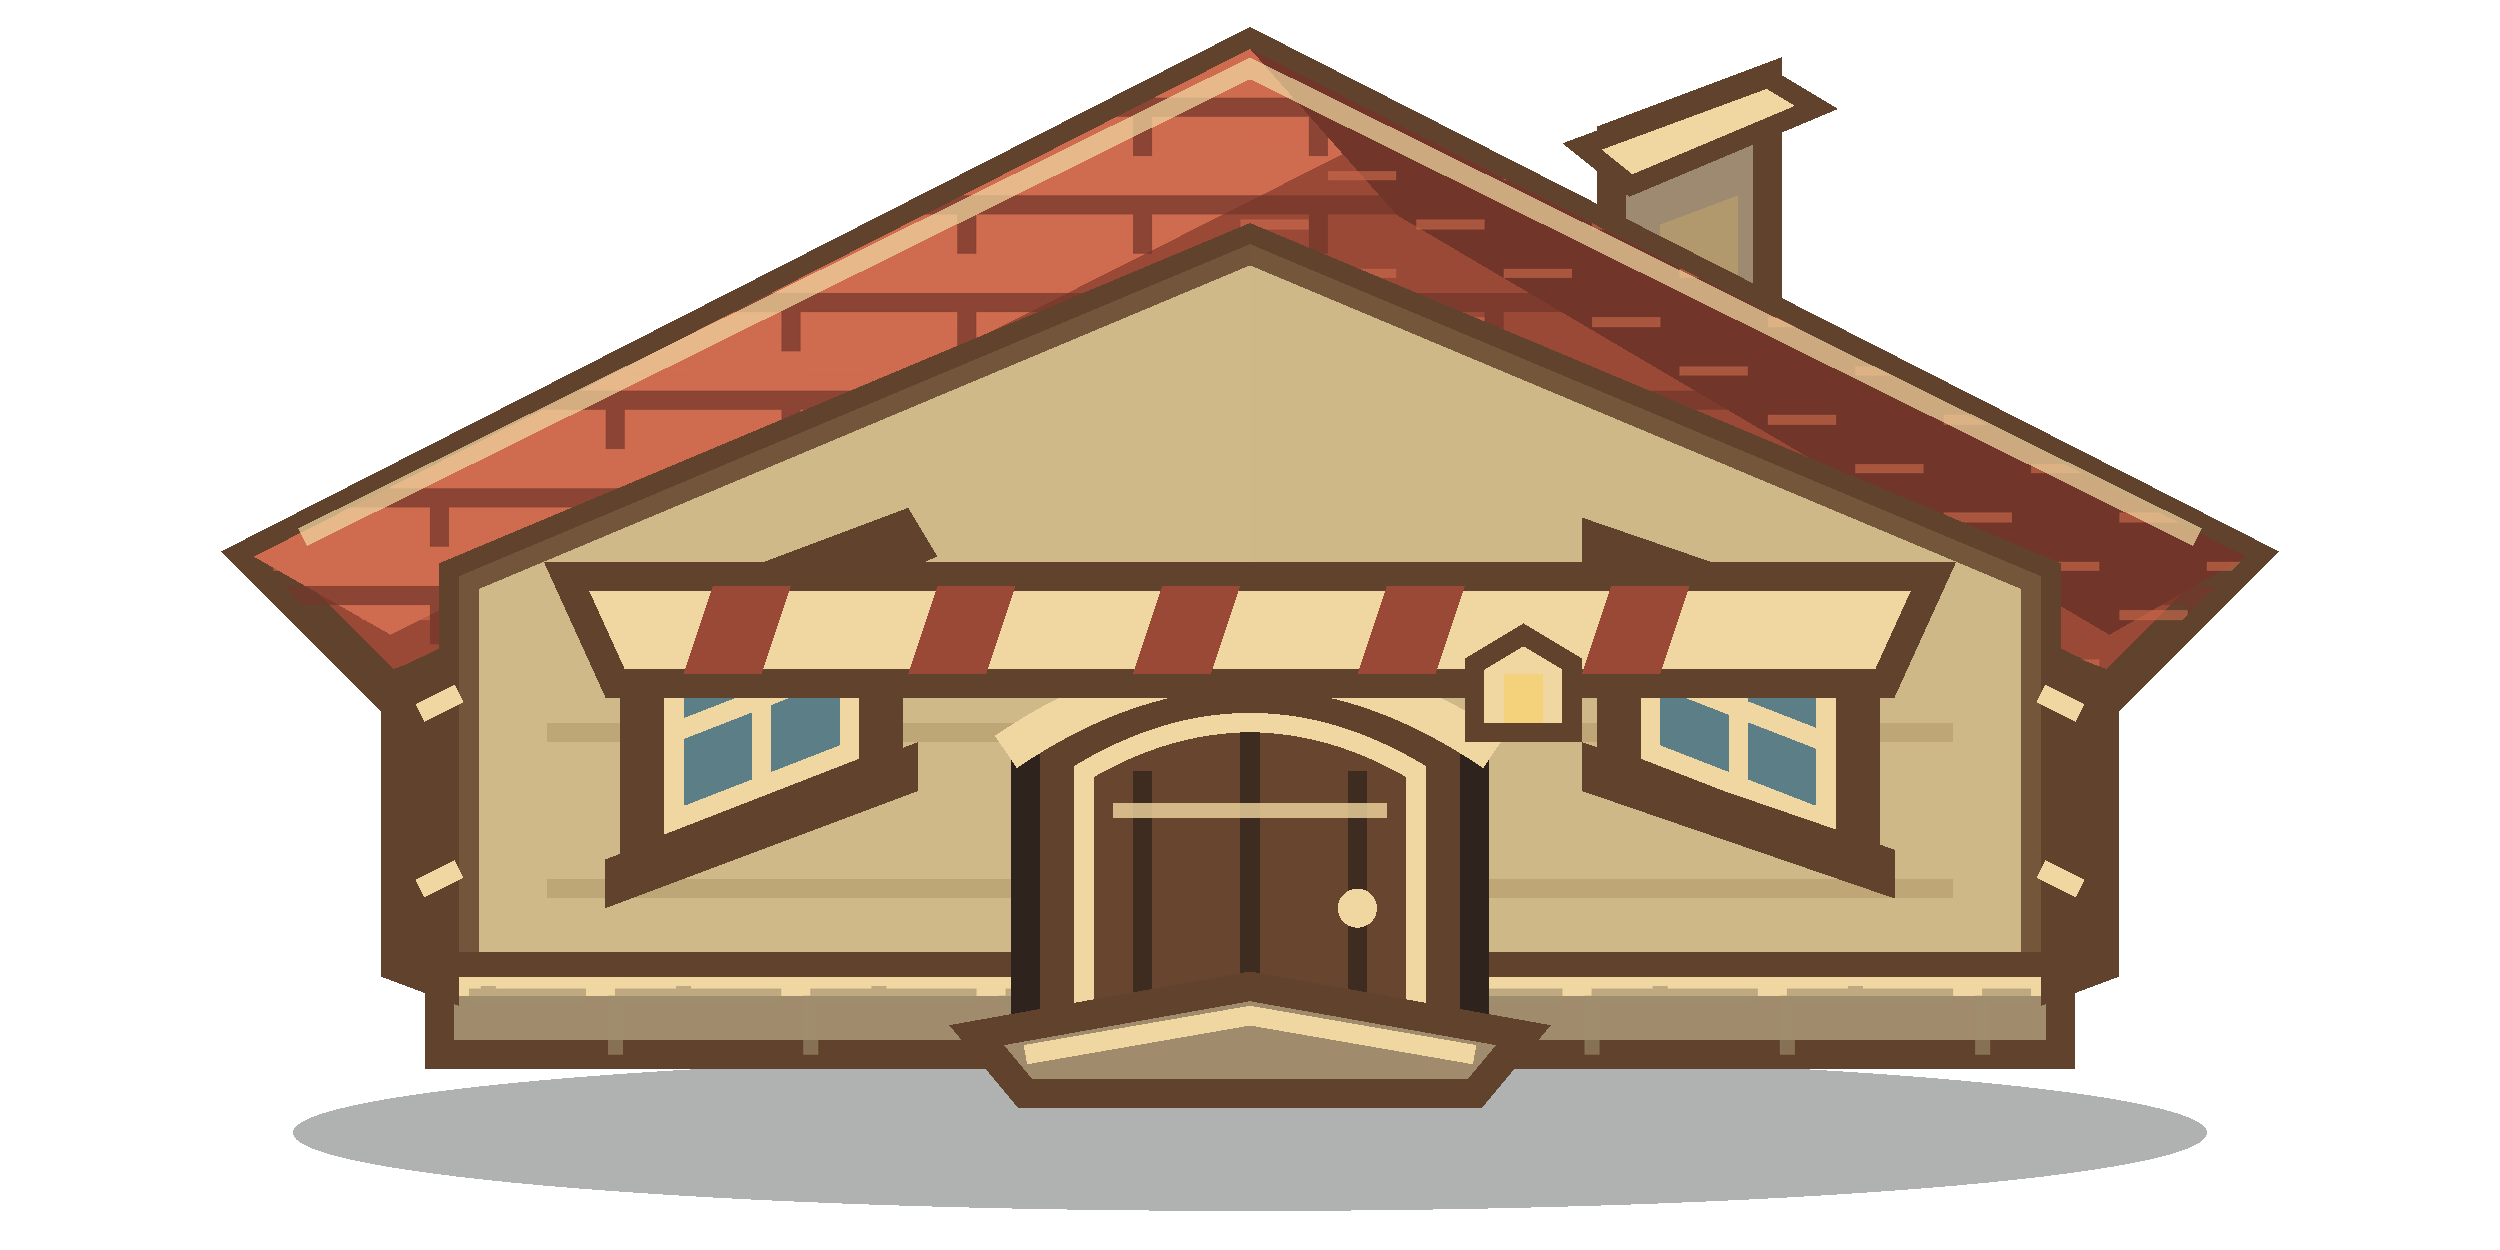
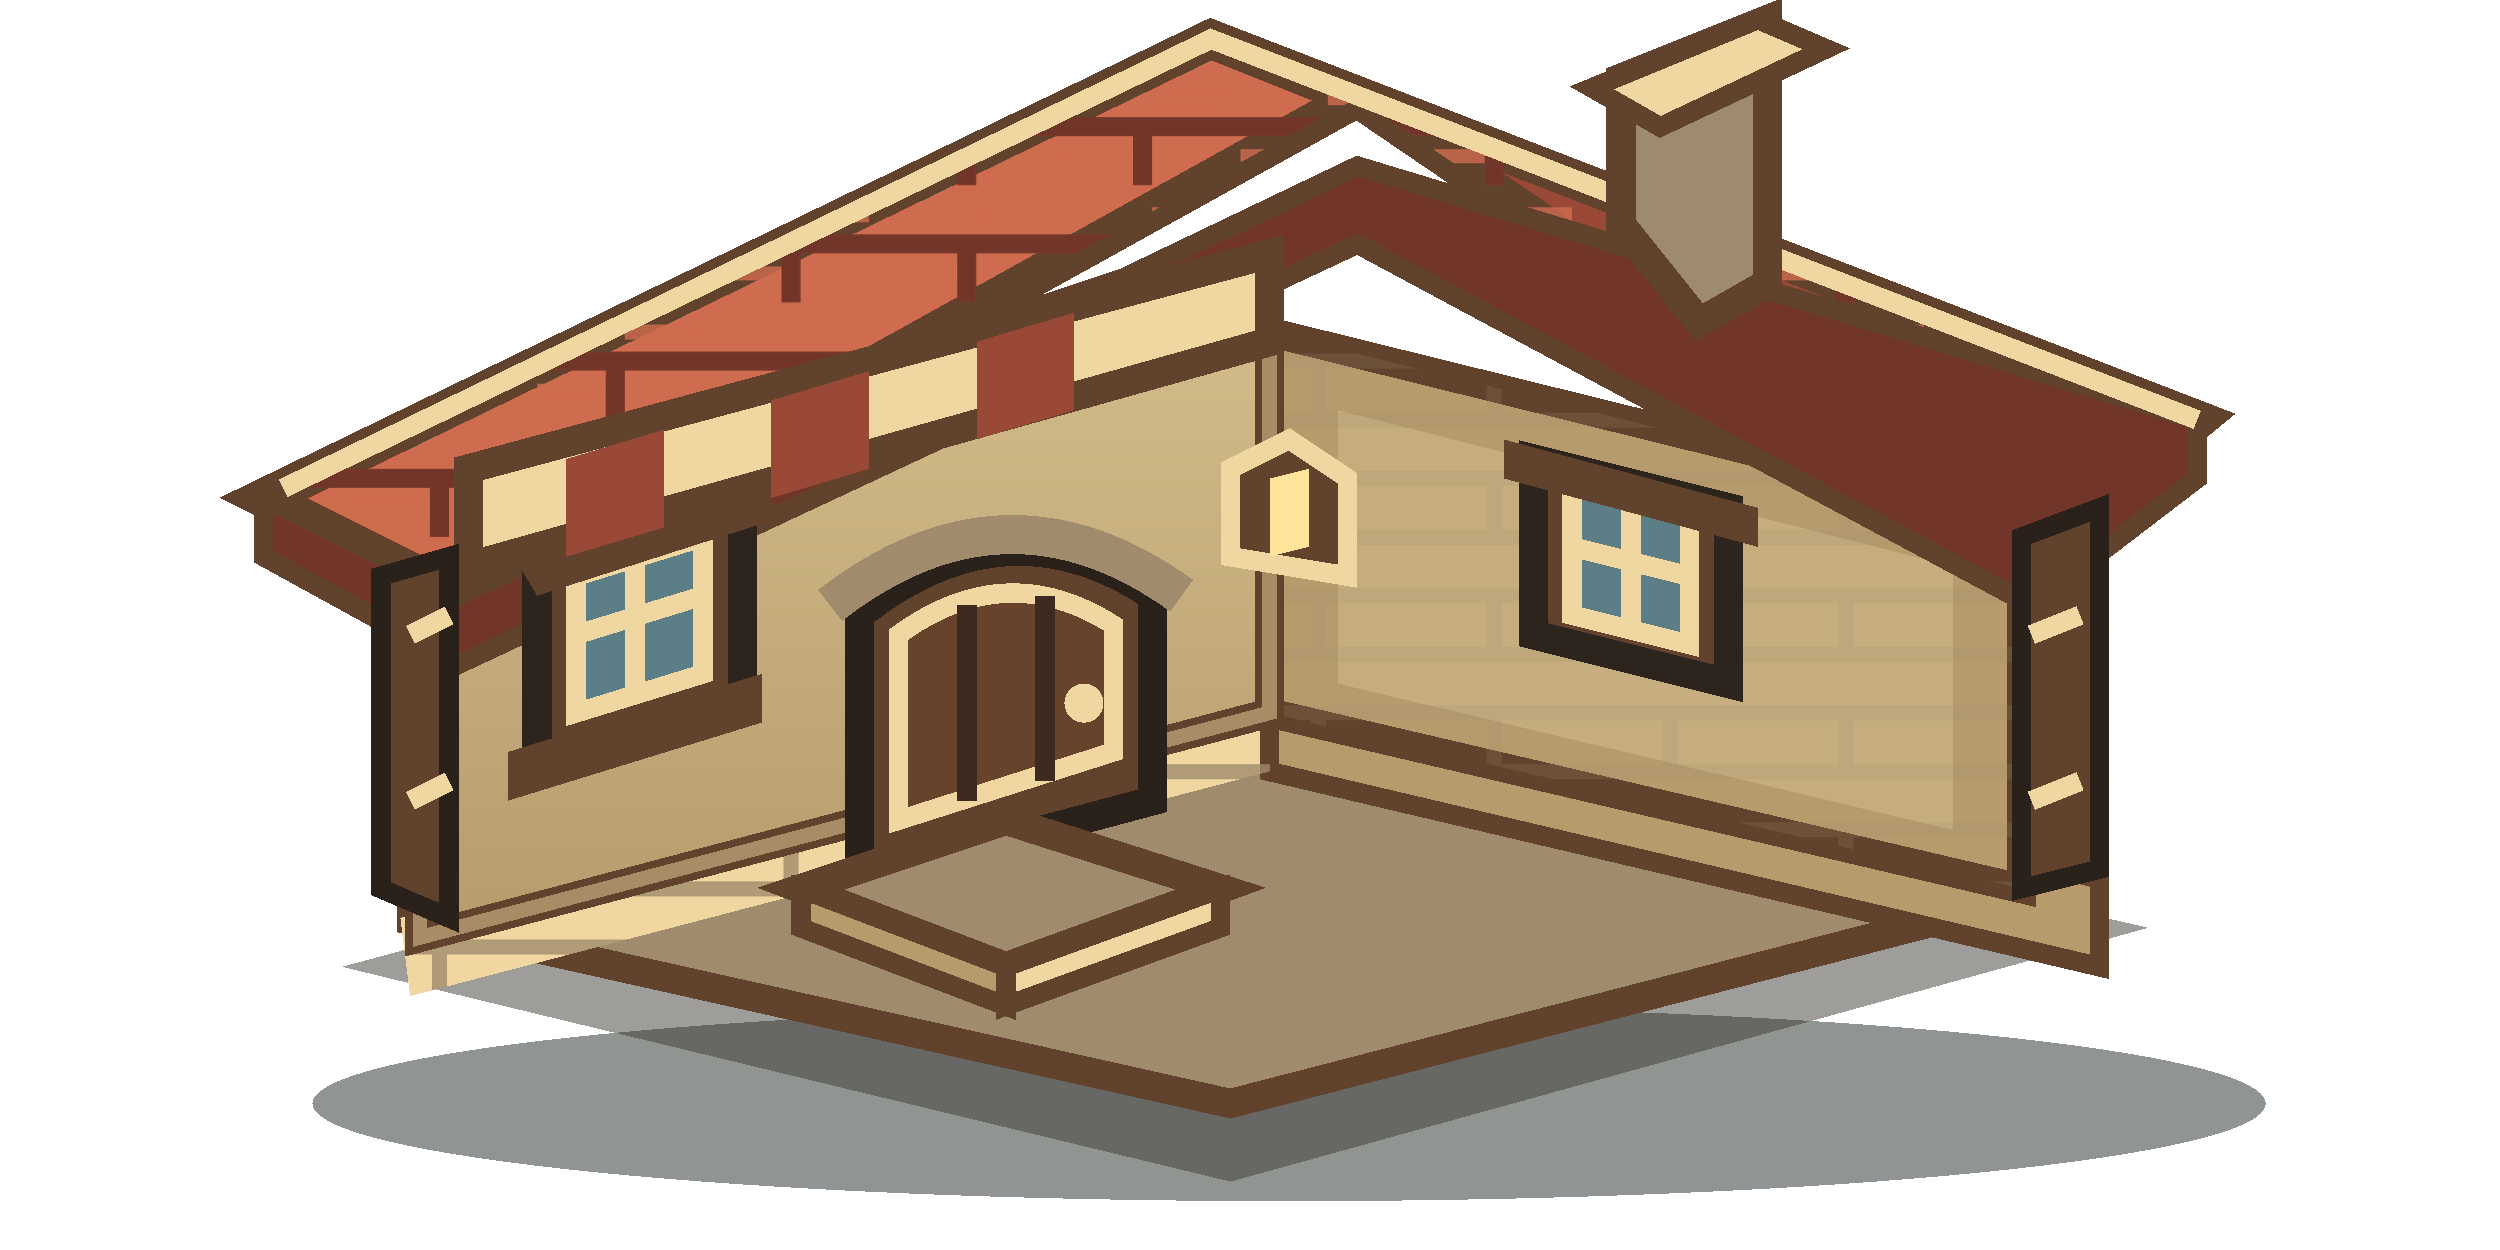
<svg xmlns="http://www.w3.org/2000/svg" viewBox="0 0 256 128" shape-rendering="crispEdges">
  <defs>
-     <pattern id="roofTiles" width="18" height="10" patternUnits="userSpaceOnUse">
-       <path d="M0 1H18M9 1V6" stroke="#713629" stroke-width="2" opacity=".72" />
-       <path d="M1 3H8M10 8H17" stroke="#cf6b4f" stroke-width="1" opacity=".6" />
+     <linearGradient id="front" x1="0" y1="0" x2="0" y2="1">
+       <stop stop-color="#d6c08e" />
+       <stop offset="1" stop-color="#b69c6d" />
+     </linearGradient>
+     <pattern id="tiles" width="18" height="12" patternUnits="userSpaceOnUse">
+       <path d="M0 1H18M9 1V7" stroke="#713629" stroke-width="2" />
+       <path d="M1 4H8M10 10H17" stroke="#cf6b4f" stroke-width="1.5" opacity=".8" />
    </pattern>
-     <pattern id="stones" width="20" height="12" patternUnits="userSpaceOnUse">
-       <path d="M0 1H20M10 1V6M3 6H20M3 6V12" fill="none" stroke="#a08c6c" stroke-width="1.5" opacity=".68" />
+     <pattern id="block" width="18" height="12" patternUnits="userSpaceOnUse">
+       <path d="M0 1H18M9 1V7M0 7H18" stroke="#a08c6c" stroke-width="1.5" opacity=".8" />
    </pattern>
  </defs>
-   <ellipse cx="128" cy="116" rx="98" ry="8" fill="#202a23" opacity=".36" />
-   <path d="M165 35V14L181 8V43Z" fill="#9e8a70" stroke="#61432d" stroke-width="3" />
-   <path d="M162 15 181 8 186 11 167 19Z" fill="#f0d6a0" stroke="#61432d" stroke-width="2" />
-   <path d="M170 23 178 20V31L170 34Z" fill="#b69c6d" opacity=".8" />
-   <path d="M26 57 128 5 230 57 216 71 128 29 40 71Z" fill="#9b4937" stroke="#61432d" stroke-width="4" />
-   <path d="M26 57 128 5 143 13 40 65Z" fill="#cf6b4f" />
-   <path d="M128 5 230 57 216 65 143 22Z" fill="#713629" />
-   <path d="M26 57 128 5 230 57 216 71 128 29 40 71Z" fill="url(#roofTiles)" />
-   <path d="M31 55 128 7 225 55" fill="none" stroke="#f0d6a0" stroke-width="2" opacity=".72" />
-   <path d="M47 59 128 25 209 59 209 105 47 105Z" fill="#d6c08e" stroke="#61432d" stroke-width="4" />
-   <path d="M47 59 128 25 128 105 47 105Z" fill="#b69c6d" opacity=".2" />
-   <path d="M128 25 209 59 209 105 128 105Z" fill="#b69c6d" opacity=".22" />
-   <path d="M45 99 128 99 211 99 211 108 45 108Z" fill="#a08c6c" stroke="#61432d" stroke-width="3" />
-   <path d="M46 101H210" stroke="#f0d6a0" stroke-width="2" />
-   <path d="M48 101 128 101 208 101 208 108 48 108Z" fill="url(#stones)" opacity=".9" />
-   <path d="M56 75H200M56 91H200" stroke="#b69c6d" stroke-width="2" opacity=".65" />
-   <path d="M65 66 91 56 91 79 65 89Z" fill="#61432d" stroke="#61432d" stroke-width="3" />
-   <path d="M69 67 87 60 87 77 69 84Z" fill="#5c7f87" stroke="#f0d6a0" stroke-width="2" />
-   <path d="M78 63V80M69 75 87 68" stroke="#f0d6a0" stroke-width="2" />
-   <path d="M61 64 93 52 96 57 64 70Z" fill="#61432d" />
-   <path d="M62 88 94 76 94 81 62 93Z" fill="#61432d" />
-   <path d="M165 56 191 66 191 89 165 79Z" fill="#61432d" stroke="#61432d" stroke-width="3" />
-   <path d="M169 60 187 67 187 84 169 77Z" fill="#5c7f87" stroke="#f0d6a0" stroke-width="2" />
-   <path d="M178 64V80M169 69 187 76" stroke="#f0d6a0" stroke-width="2" />
-   <path d="M162 53 194 64 194 69 162 58Z" fill="#61432d" />
-   <path d="M162 76 194 87 194 92 162 81Z" fill="#61432d" />
-   <path d="M105 76Q128 62 151 76V107H105Z" fill="#61432d" stroke="#2e241d" stroke-width="3" />
-   <path d="M111 79Q128 69 145 79V105H111Z" fill="#68452e" stroke="#f0d6a0" stroke-width="2" />
-   <path d="M117 79V104M128 75V104M139 79V104" stroke="#3e2c21" stroke-width="2" />
-   <path d="M114 83 142 83" stroke="#f0d6a0" stroke-width="1.5" opacity=".8" />
-   <circle cx="139" cy="93" r="2" fill="#f0d6a0" />
-   <path d="M103 77Q128 60 153 77" fill="none" stroke="#f0d6a0" stroke-width="4" />
-   <path d="M100 106 128 101 156 106 151 112 105 112Z" fill="#a08c6c" stroke="#61432d" stroke-width="3" />
-   <path d="M105 108 128 104 151 108" fill="none" stroke="#f0d6a0" stroke-width="2" />
-   <path d="M58 59 198 59 193 70 63 70Z" fill="#f0d6a0" stroke="#61432d" stroke-width="3" />
-   <path d="M73 60 81 60 78 69 70 69ZM96 60 104 60 101 69 93 69ZM119 60 127 60 124 69 116 69ZM142 60 150 60 147 69 139 69ZM165 60 173 60 170 69 162 69Z" fill="#9b4937" />
-   <path d="M151 75V68L156 65 161 68V75Z" fill="#f0d6a0" stroke="#61432d" stroke-width="2" />
-   <path d="M154 69H158V74H154Z" fill="#f4d27b" />
-   <path d="M39 69 47 66V103L39 100ZM209 66 217 69V100L209 103Z" fill="#61432d" />
-   <path d="M43 73 47 71M43 91 47 89M209 71 213 73M209 89 213 91" stroke="#f0d6a0" stroke-width="2" />
+   <ellipse cx="132" cy="113" rx="100" ry="10" fill="#17221b" opacity=".48" />
+   <path d="M35 99 128 74 220 95 126 121Z" fill="#3d3c33" opacity=".5" />
+   <path d="M41 94 130 70 215 90 126 113Z" fill="#a08c6c" stroke="#61432d" stroke-width="3" />
+   <path d="M41 94 130 70 130 79 42 102Z" fill="#f0d6a0" />
+   <path d="M130 70 215 90 215 99 130 79Z" fill="#b69c6d" stroke="#61432d" stroke-width="2" />
+   <path d="M42 97 130 74 130 79 42 102Z" fill="url(#block)" />
+   <path d="M130 34 207 53 207 91 130 73Z" fill="#b69c6d" stroke="#61432d" stroke-width="3" />
+   <path d="M137 42 200 58 200 85 137 70Z" fill="#d6c08e" opacity=".48" />
+   <path d="M130 34 207 53 207 91 130 73Z" fill="url(#block)" opacity="0.22" />
+   <path d="M43 53 130 24 130 73 43 96Z" fill="url(#front)" stroke="#61432d" stroke-width="3" />
+   <path d="M43 53 130 24 130 73 43 96Z" fill="none" stroke="#f0d6a0" stroke-width="1.5" opacity=".5" />
+   <path d="M27 51 124 4 139 10 47 61Z" fill="#cf6b4f" stroke="#61432d" stroke-width="4" />
+   <path d="M124 4 225 43 208 57 139 10Z" fill="#9b4937" stroke="#61432d" stroke-width="4" />
+   <path d="M27 51 124 4 139 10 47 61Z" fill="url(#tiles)" />
+   <path d="M124 4 225 43 208 57 139 10Z" fill="url(#tiles)" />
+   <path d="M27 51 47 61 139 17 225 43 225 49 208 62 139 25 47 68 27 57Z" fill="#713629" stroke="#61432d" stroke-width="2" />
+   <path d="M29 50 124 4 225 43" fill="none" stroke="#f0d6a0" stroke-width="2" />
+   <path d="M166 23 166 8 181 2 181 29 174 33Z" fill="#9e8a70" stroke="#61432d" stroke-width="3" />
+   <path d="M163 9 180 2 187 5 170 13Z" fill="#f0d6a0" stroke="#61432d" stroke-width="2" />
+   <path d="M55 58 76 51 76 72 55 78Z" fill="#61432d" stroke="#2c241d" stroke-width="3" />
+   <path d="M59 59 72 55 72 69 59 73Z" fill="#5c7f87" stroke="#f0d6a0" stroke-width="2" />
+   <path d="M65 57V71M59 65 72 61" stroke="#f0d6a0" stroke-width="2" />
+   <path d="M52 56 77 48 80 53 55 61Z" fill="#61432d" />
+   <path d="M52 77 78 69 78 74 52 82Z" fill="#61432d" />
+   <path d="M157 47 177 52 177 70 157 65Z" fill="#61432d" stroke="#2c241d" stroke-width="3" />
+   <path d="M161 49 173 53 173 66 161 63Z" fill="#5c7f87" stroke="#f0d6a0" stroke-width="2" />
+   <path d="M167 51V64M161 56 173 59" stroke="#f0d6a0" stroke-width="2" />
+   <path d="M154 45 180 52 180 56 154 49Z" fill="#61432d" />
+   <path d="M88 79V63Q103 51 118 61V71L118 82 88 90Z" fill="#61432d" stroke="#2a211b" stroke-width="3" />
+   <path d="M92 77V65Q103 57 114 64V77L92 84Z" fill="#67432c" stroke="#f0d6a0" stroke-width="2" />
+   <path d="M99 62V82M107 61V80" stroke="#3d2a20" stroke-width="2" />
+   <circle cx="111" cy="72" r="2" fill="#f0d6a0" />
+   <path d="M85 62Q103 48 121 61" fill="none" stroke="#a08c6c" stroke-width="4" />
+   <path d="M82 91 103 84 125 91 103 99Z" fill="#a08c6c" stroke="#61432d" stroke-width="3" />
+   <path d="M82 91 103 99 103 103 82 95Z" fill="#b69c6d" stroke="#61432d" stroke-width="2" />
+   <path d="M103 99 125 91 125 95 103 103Z" fill="#f0d6a0" stroke="#61432d" stroke-width="2" />
+   <path d="M48 48 130 26 130 35 48 58Z" fill="#f0d6a0" stroke="#61432d" stroke-width="3" />
+   <path d="M58 47 68 44 68 54 58 57ZM79 41 89 38 89 48 79 51ZM100 35 110 32 110 42 100 45Z" fill="#9b4937" />
+   <path d="M126 57V48L132 45 138 49V59Z" fill="#61432d" stroke="#f0d6a0" stroke-width="2" />
+   <path d="M130 49 134 48V56L130 57Z" fill="#ffe39a" />
+   <path d="M39 59 46 57 46 94 39 91ZM207 55 215 52 215 89 207 91Z" fill="#61432d" stroke="#2a211b" stroke-width="2" />
+   <path d="M42 65 46 63M42 82 46 80M208 65 213 63M208 82 213 80" stroke="#f0d6a0" stroke-width="2" />
</svg>
